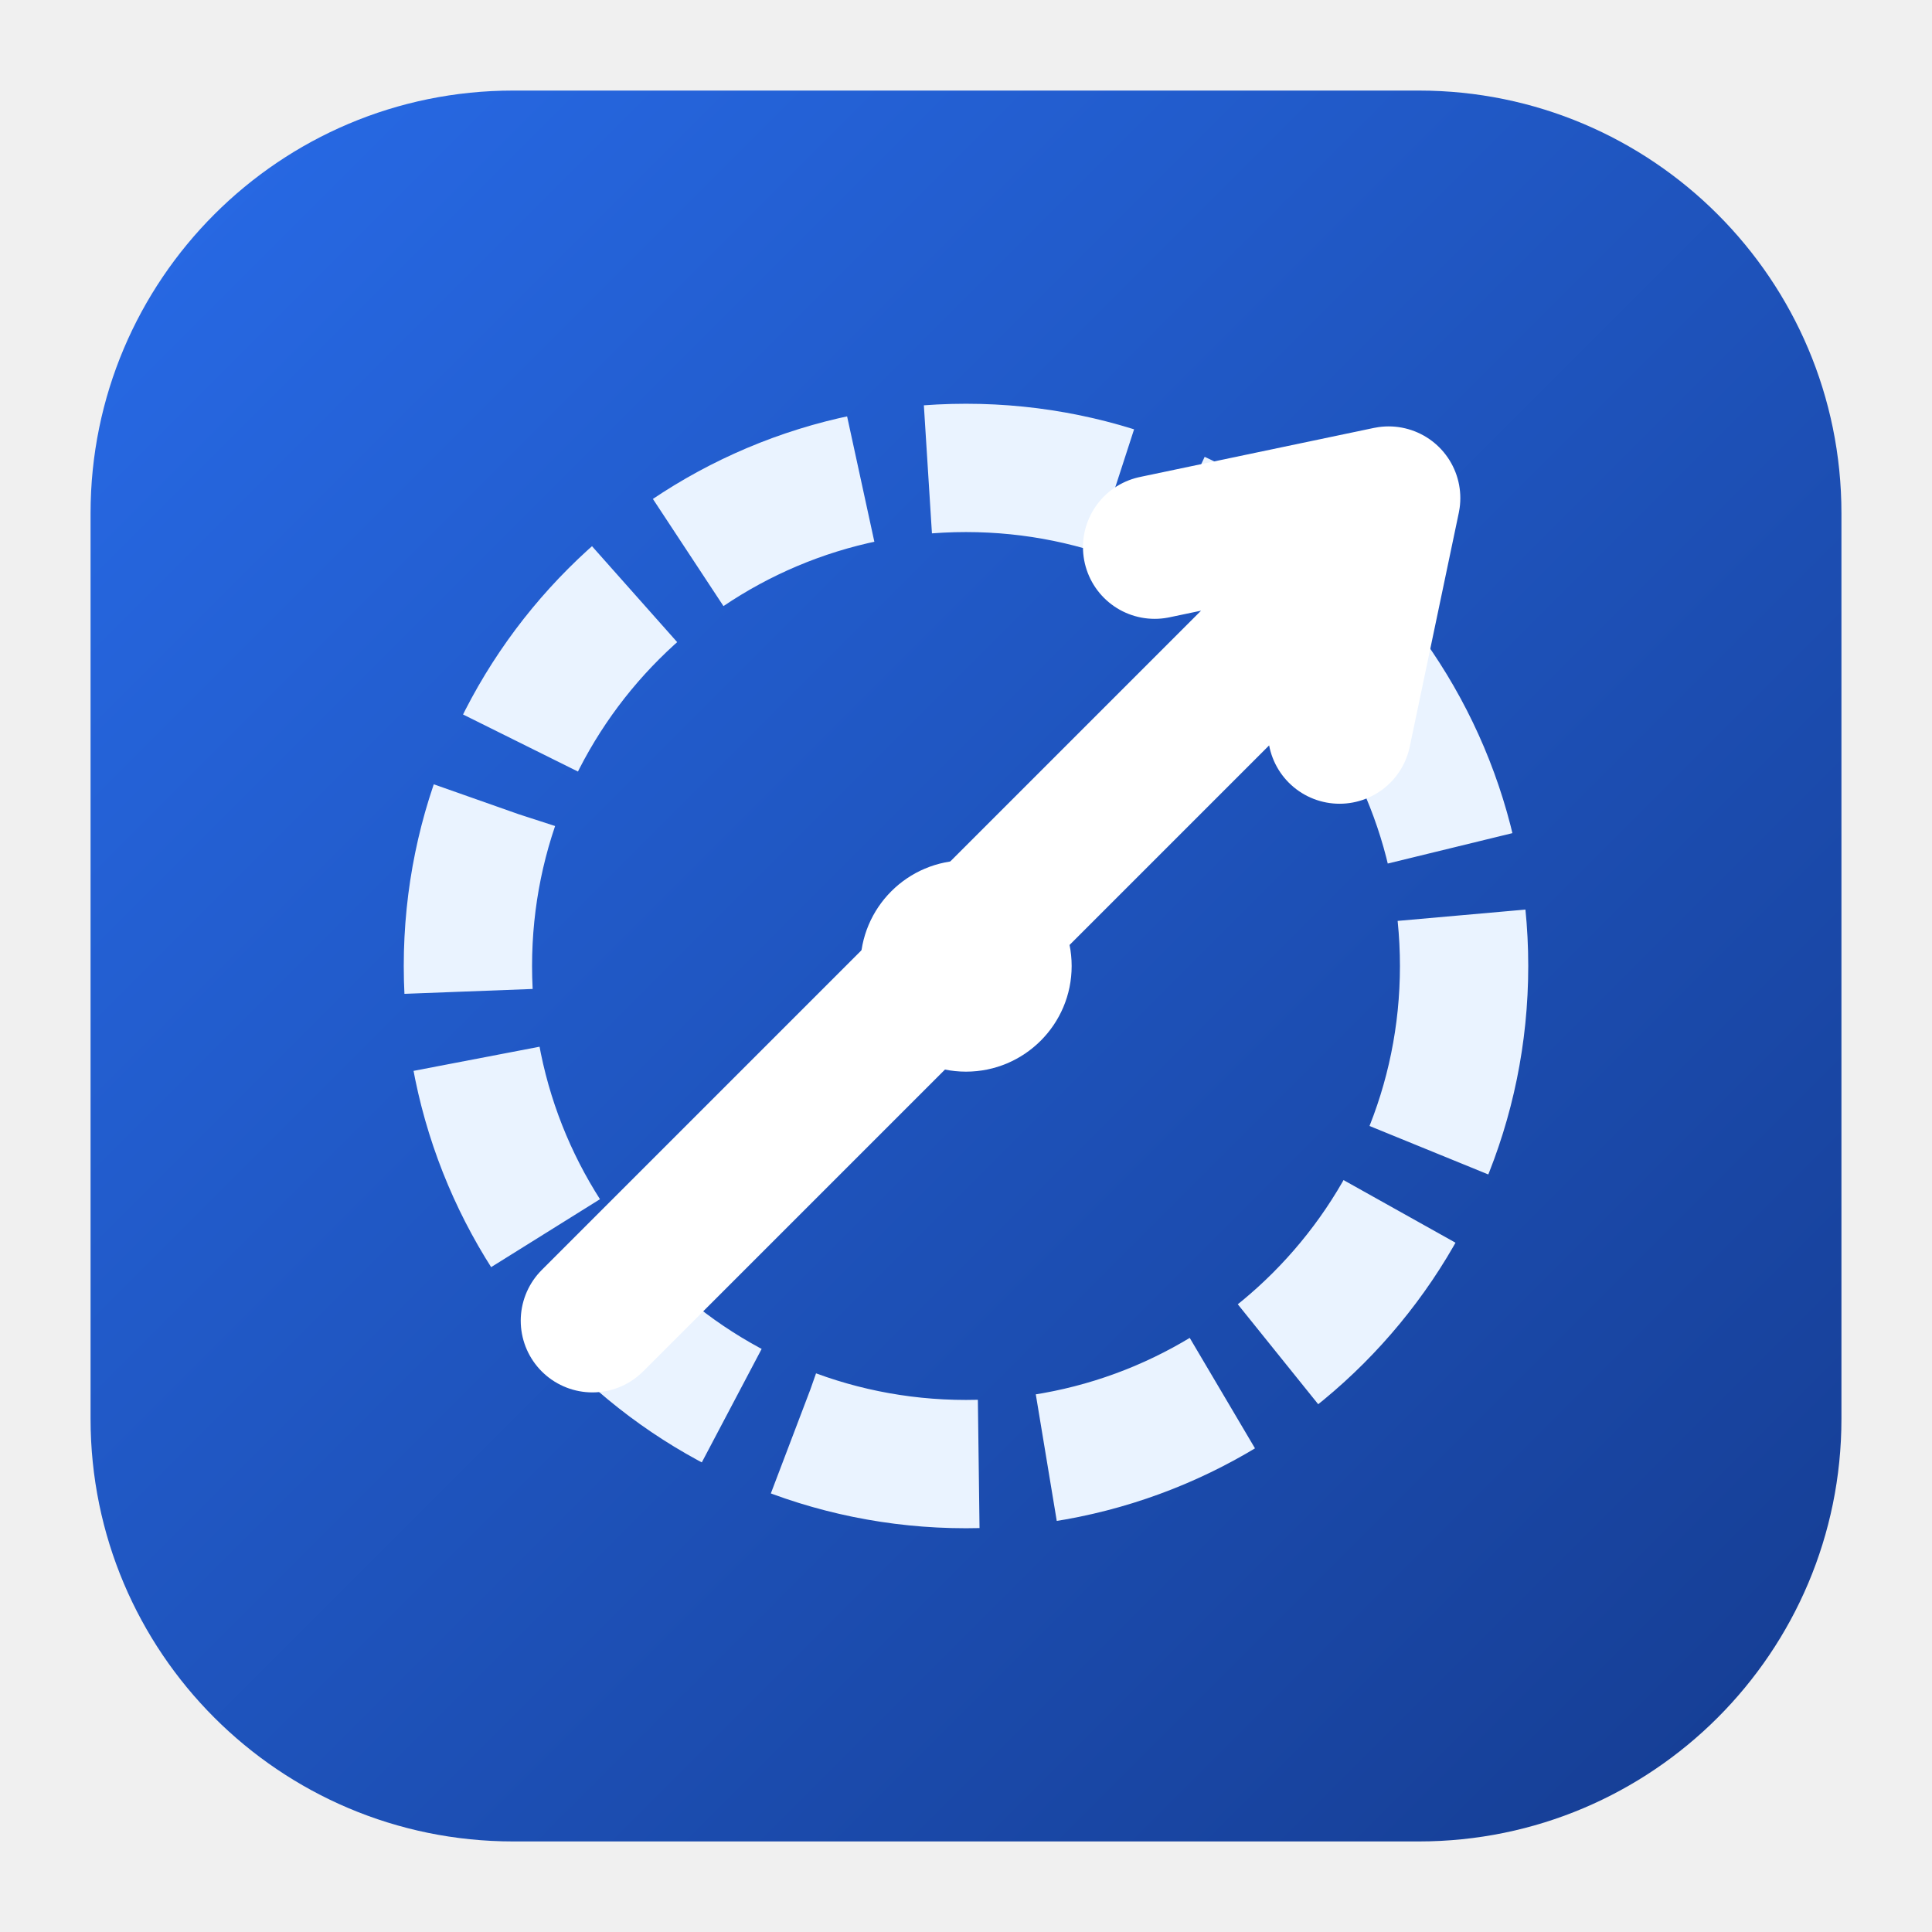
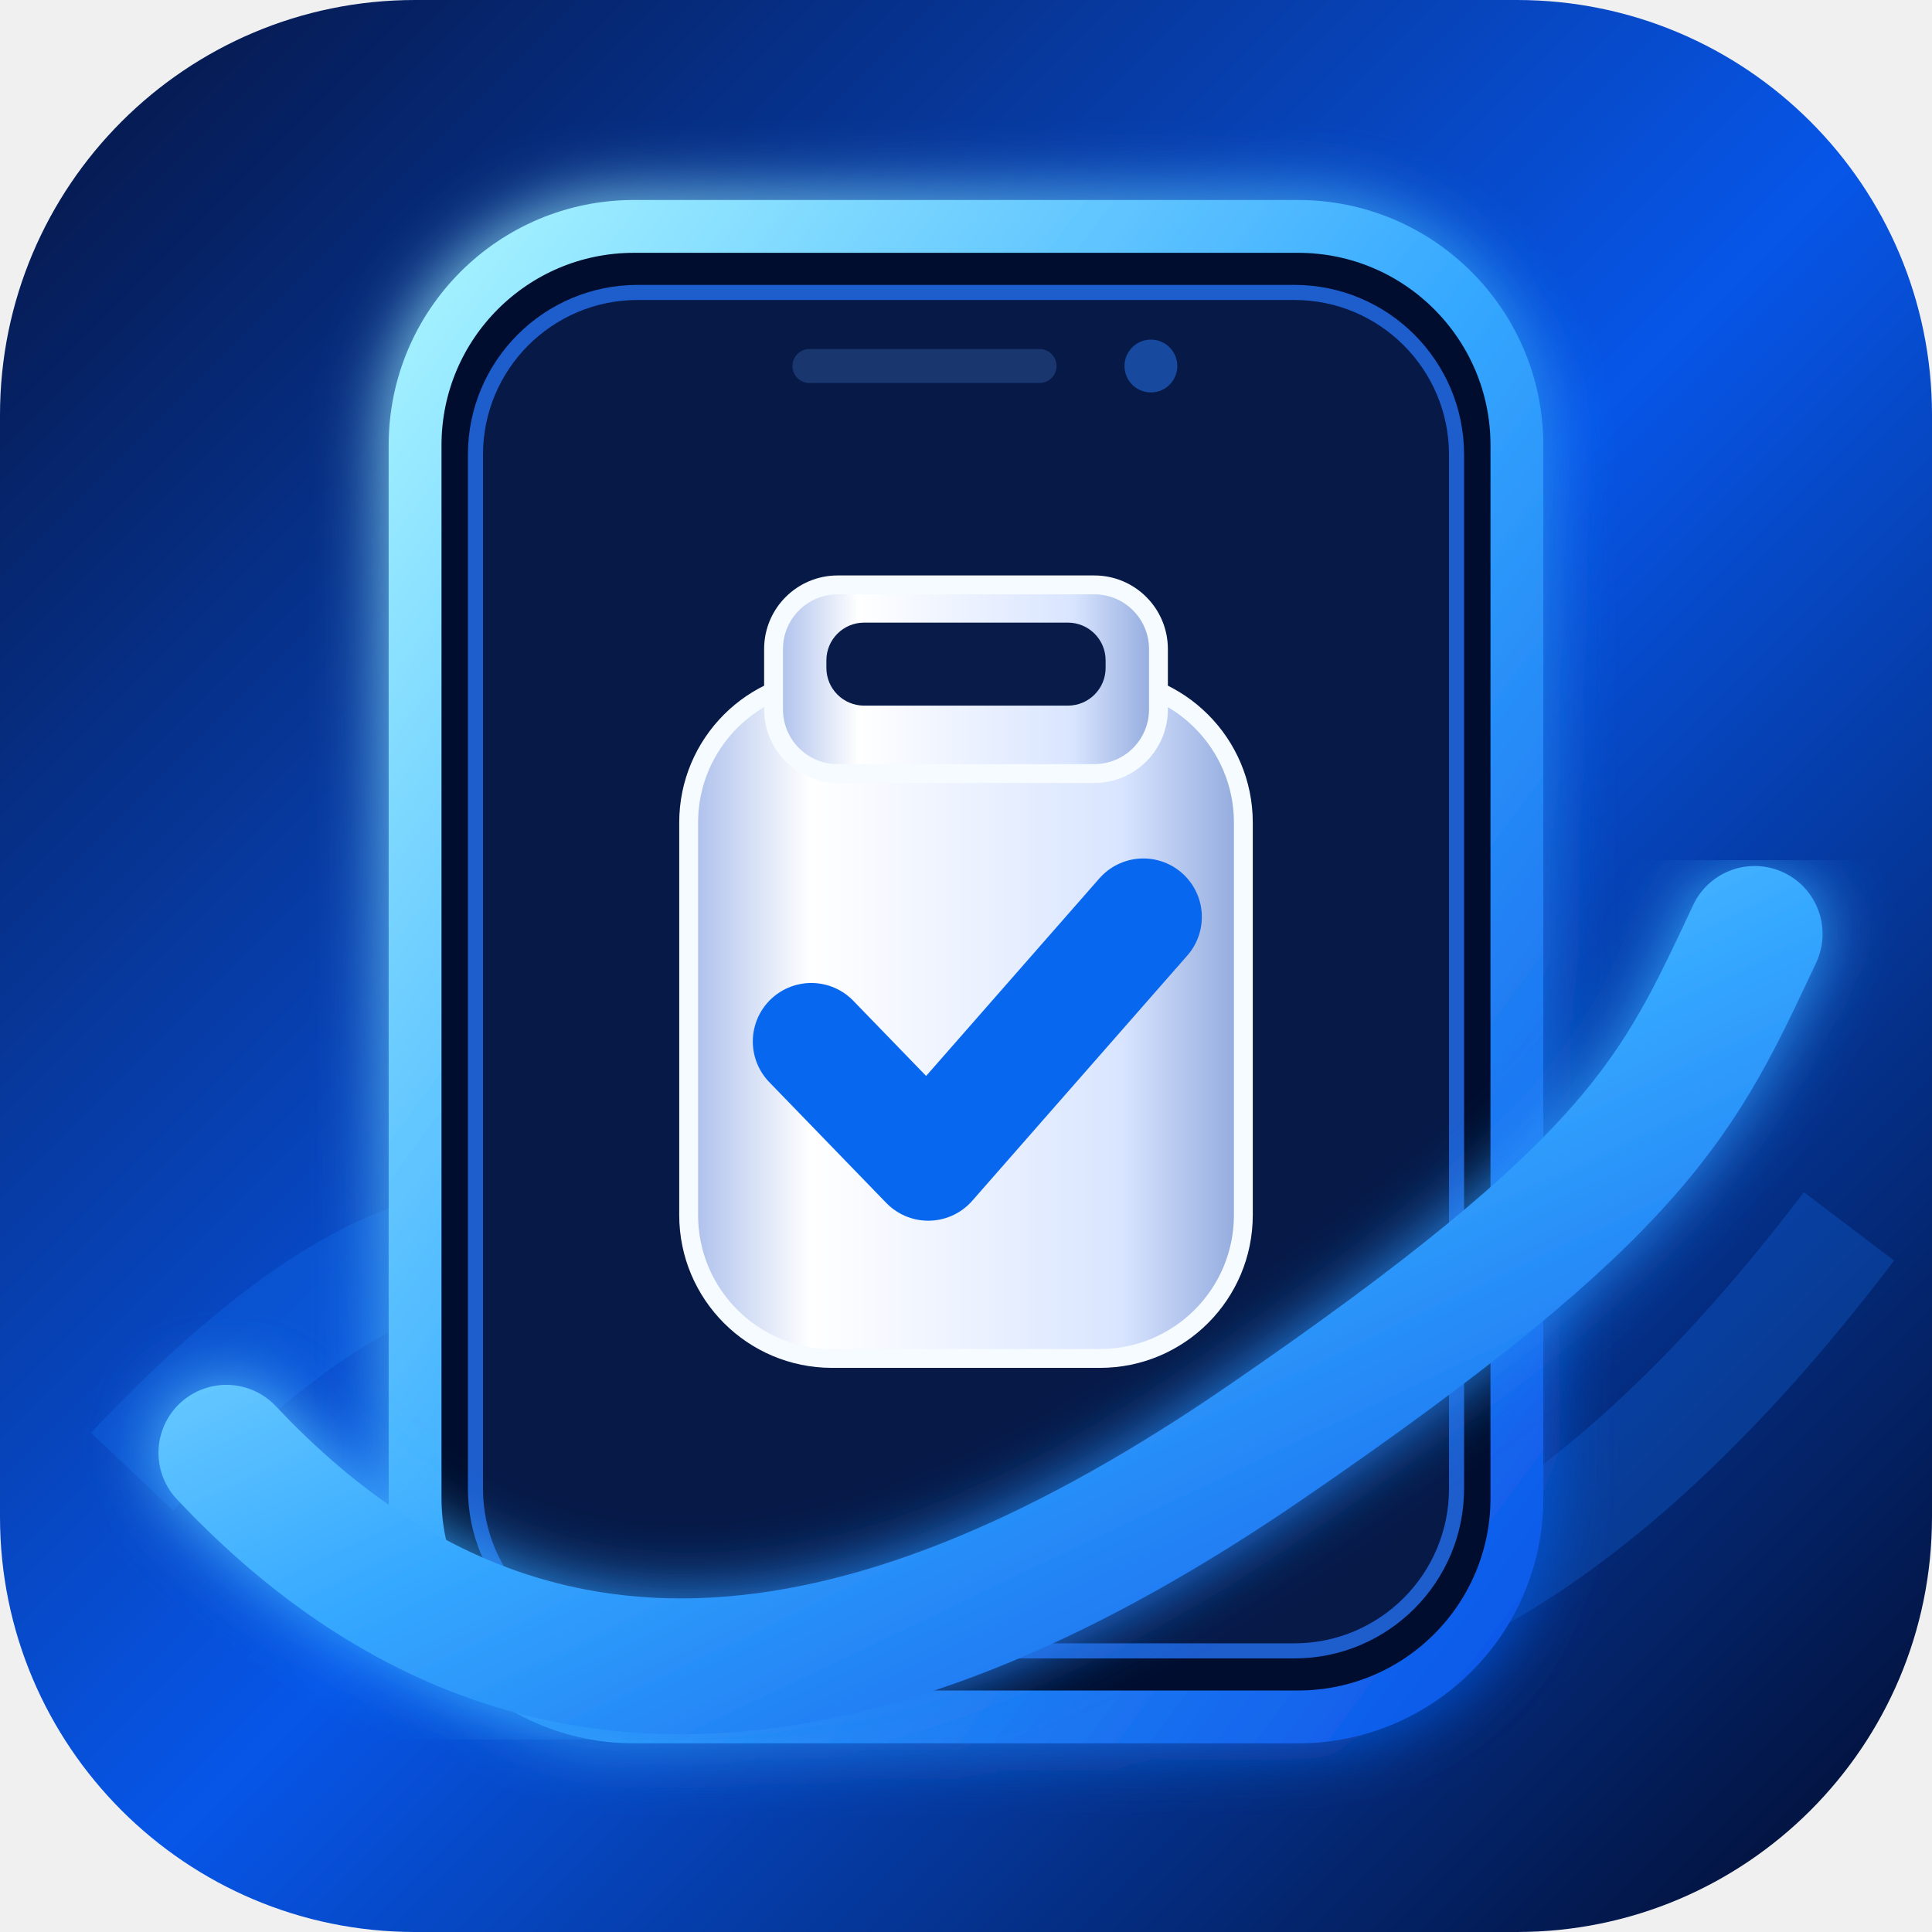
- <svg xmlns="http://www.w3.org/2000/svg" width="512" height="512" viewBox="0 0 512 512">
+ <svg xmlns="http://www.w3.org/2000/svg" width="1024" height="1024" viewBox="0 0 1024 1024">
  <defs>
-     <linearGradient id="g" x1="0" y1="0" x2="1" y2="1">
-       <stop stop-color="#286BE8" />
-       <stop offset="1" stop-color="#153C91" />
+     <linearGradient id="bg" x1="0" y1="0" x2="1" y2="1">
+       <stop stop-color="#06133F" />
+       <stop offset=".52" stop-color="#0756E8" />
+       <stop offset="1" stop-color="#020A29" />
    </linearGradient>
+     <linearGradient id="edge" x1="0" y1="0" x2="1" y2="1">
+       <stop stop-color="#A9F5FF" />
+       <stop offset=".5" stop-color="#35A8FF" />
+       <stop offset="1" stop-color="#0B54E8" />
+     </linearGradient>
+     <linearGradient id="metal" x1="0" y1="0" x2="1" y2="0">
+       <stop stop-color="#A9BDEB" />
+       <stop offset=".22" stop-color="#FFFFFF" />
+       <stop offset=".78" stop-color="#D9E5FF" />
+       <stop offset="1" stop-color="#8FA8DC" />
+     </linearGradient>
+     <filter id="glow">
+       <feGaussianBlur stdDeviation="18" result="b" />
+       <feMerge>
+         <feMergeNode in="b" />
+         <feMergeNode in="SourceGraphic" />
+       </feMerge>
+     </filter>
  </defs>
-   <rect x="24" y="24" width="464" height="464" rx="112" fill="url(#g)" />
-   <circle cx="256" cy="256" r="132" fill="none" stroke="#EAF3FF" stroke-width="34" stroke-dasharray="50 18" />
-   <path d="M157 350 354 153M306 145l62-13-13 62" fill="none" stroke="#fff" stroke-width="38" stroke-linecap="round" stroke-linejoin="round" />
-   <circle cx="256" cy="256" r="28" fill="#fff" />
+   <rect width="1024" height="1024" rx="220" fill="url(#bg)" />
+   <path d="M70 780C250 590 330 650 450 780S760 940 980 650" fill="none" stroke="#167BFF" stroke-width="60" opacity=".24" />
+   <rect x="220" y="120" width="584" height="790" rx="116" fill="#03102F" stroke="url(#edge)" stroke-width="28" filter="url(#glow)" />
+   <rect x="252" y="155" width="520" height="720" rx="86" fill="#061947" stroke="#1D5DCC" stroke-width="8" />
+   <rect x="420" y="185" width="140" height="18" rx="9" fill="#19366F" />
+   <circle cx="610" cy="194" r="14" fill="#174A9E" />
+   <path d="M120 770C280 940 470 902 670 765S890 580 930 495" fill="none" stroke="url(#edge)" stroke-width="72" stroke-linecap="round" filter="url(#glow)" />
+   <rect x="365" y="360" width="294" height="360" rx="76" fill="url(#metal)" stroke="#F6FBFF" stroke-width="10" />
+   <rect x="410" y="310" width="204" height="100" rx="34" fill="url(#metal)" stroke="#F6FBFF" stroke-width="10" />
+   <rect x="438" y="330" width="148" height="44" rx="20" fill="#091C49" />
+   <path d="M430 552L492 616L606 486" fill="none" stroke="#0867EF" stroke-width="62" stroke-linecap="round" stroke-linejoin="round" />
</svg>
